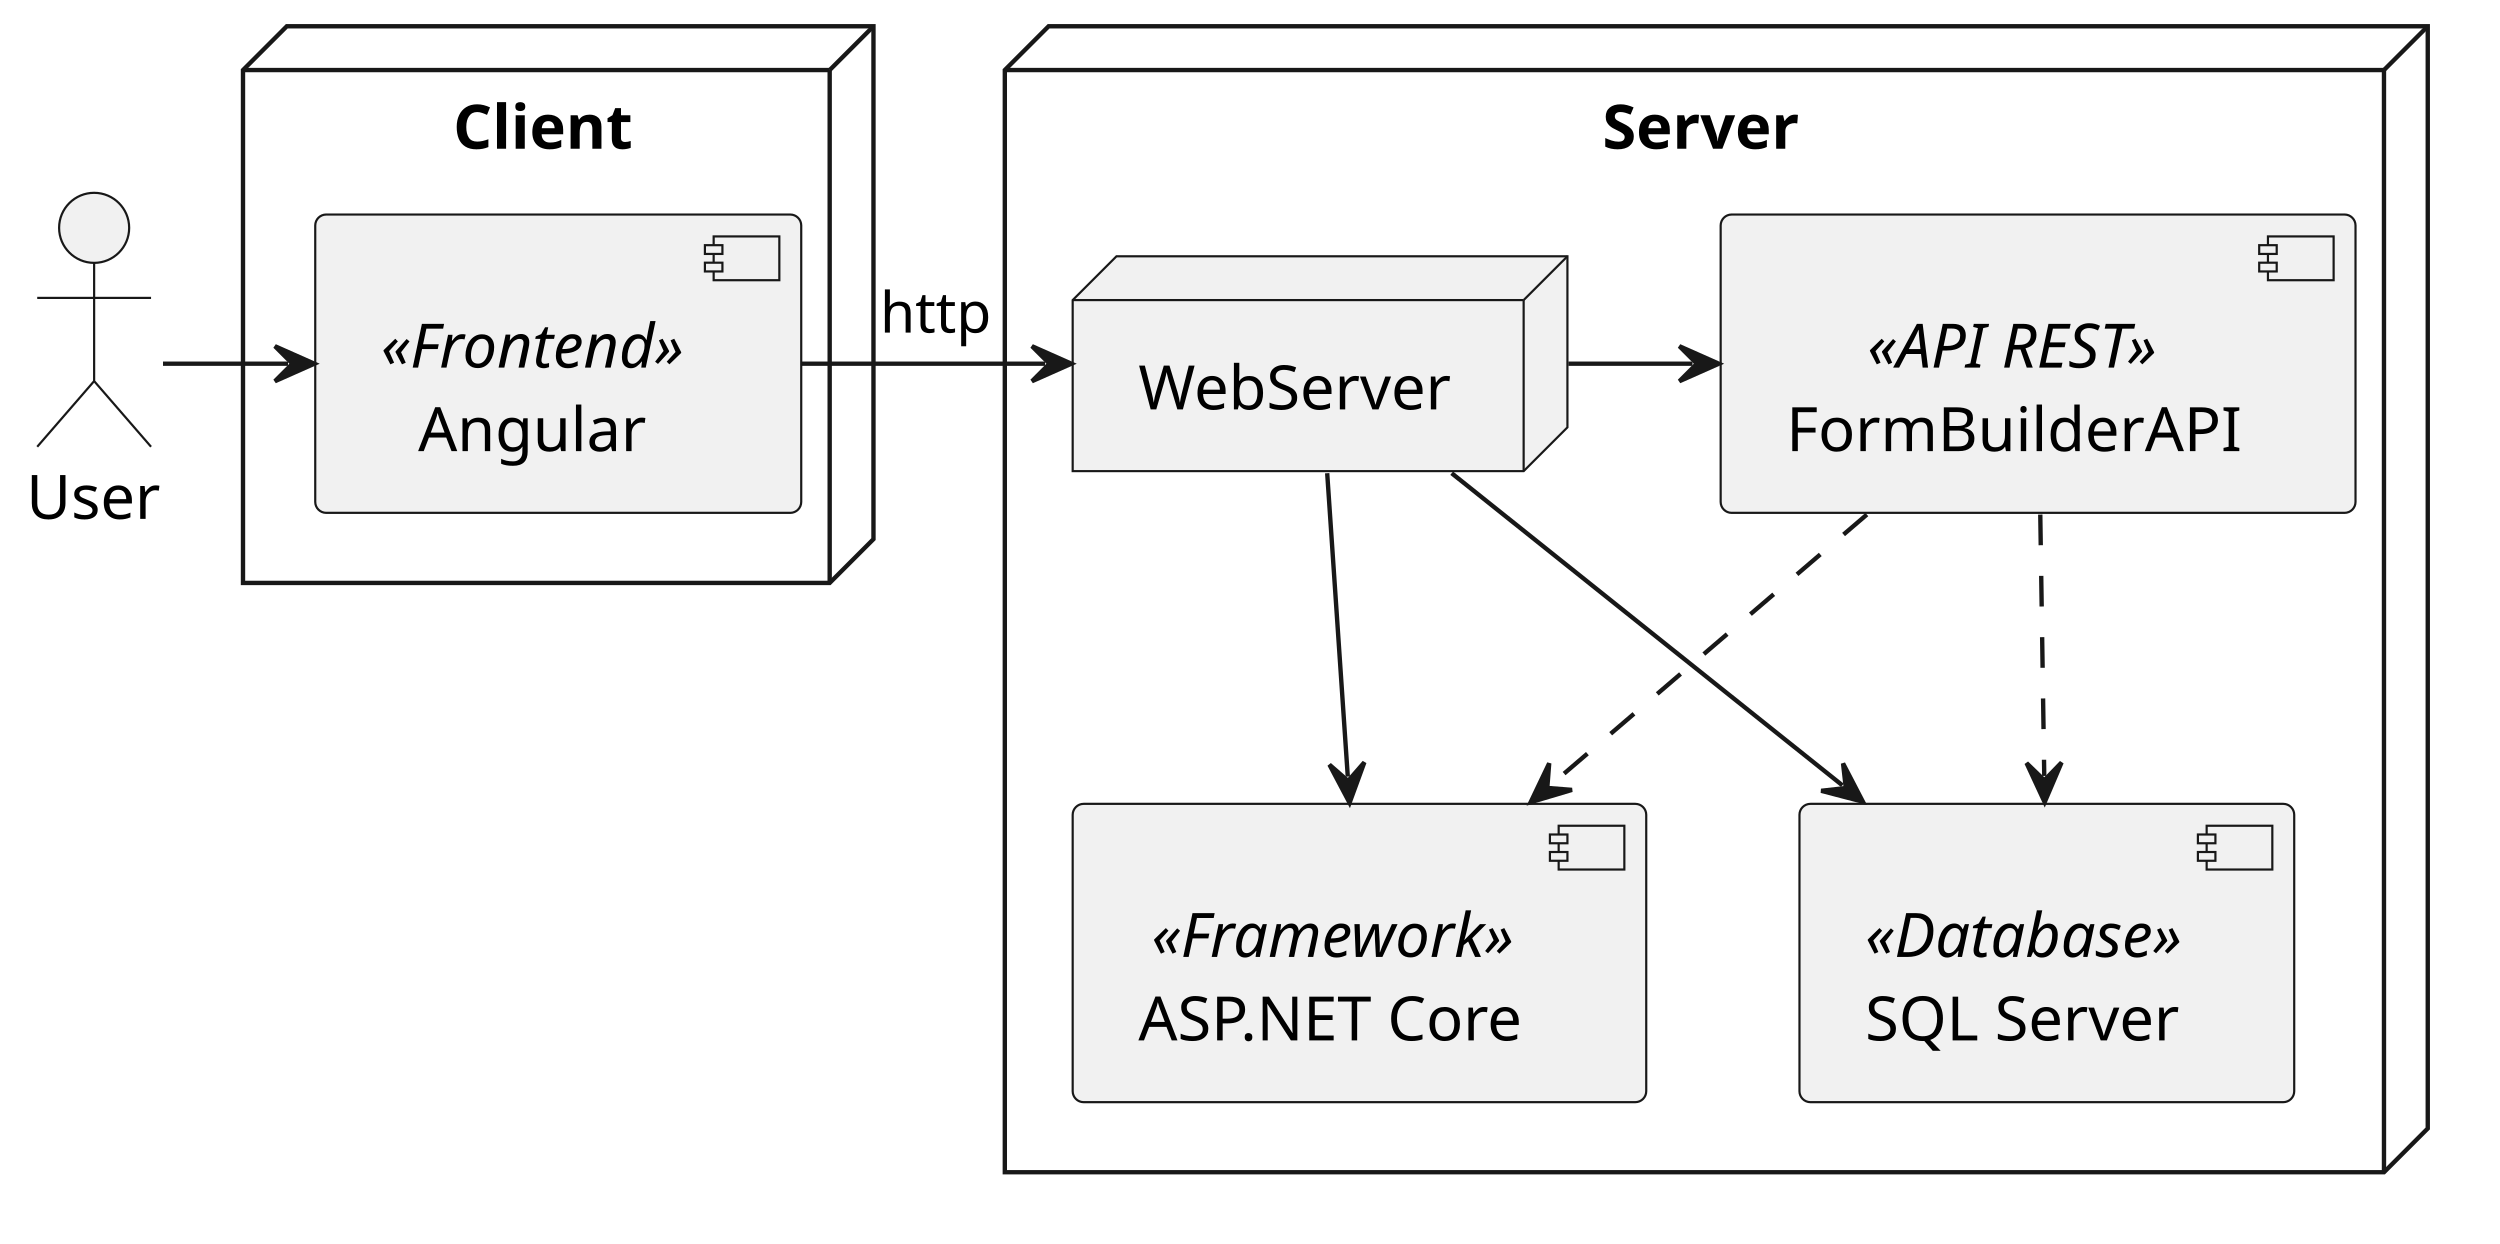
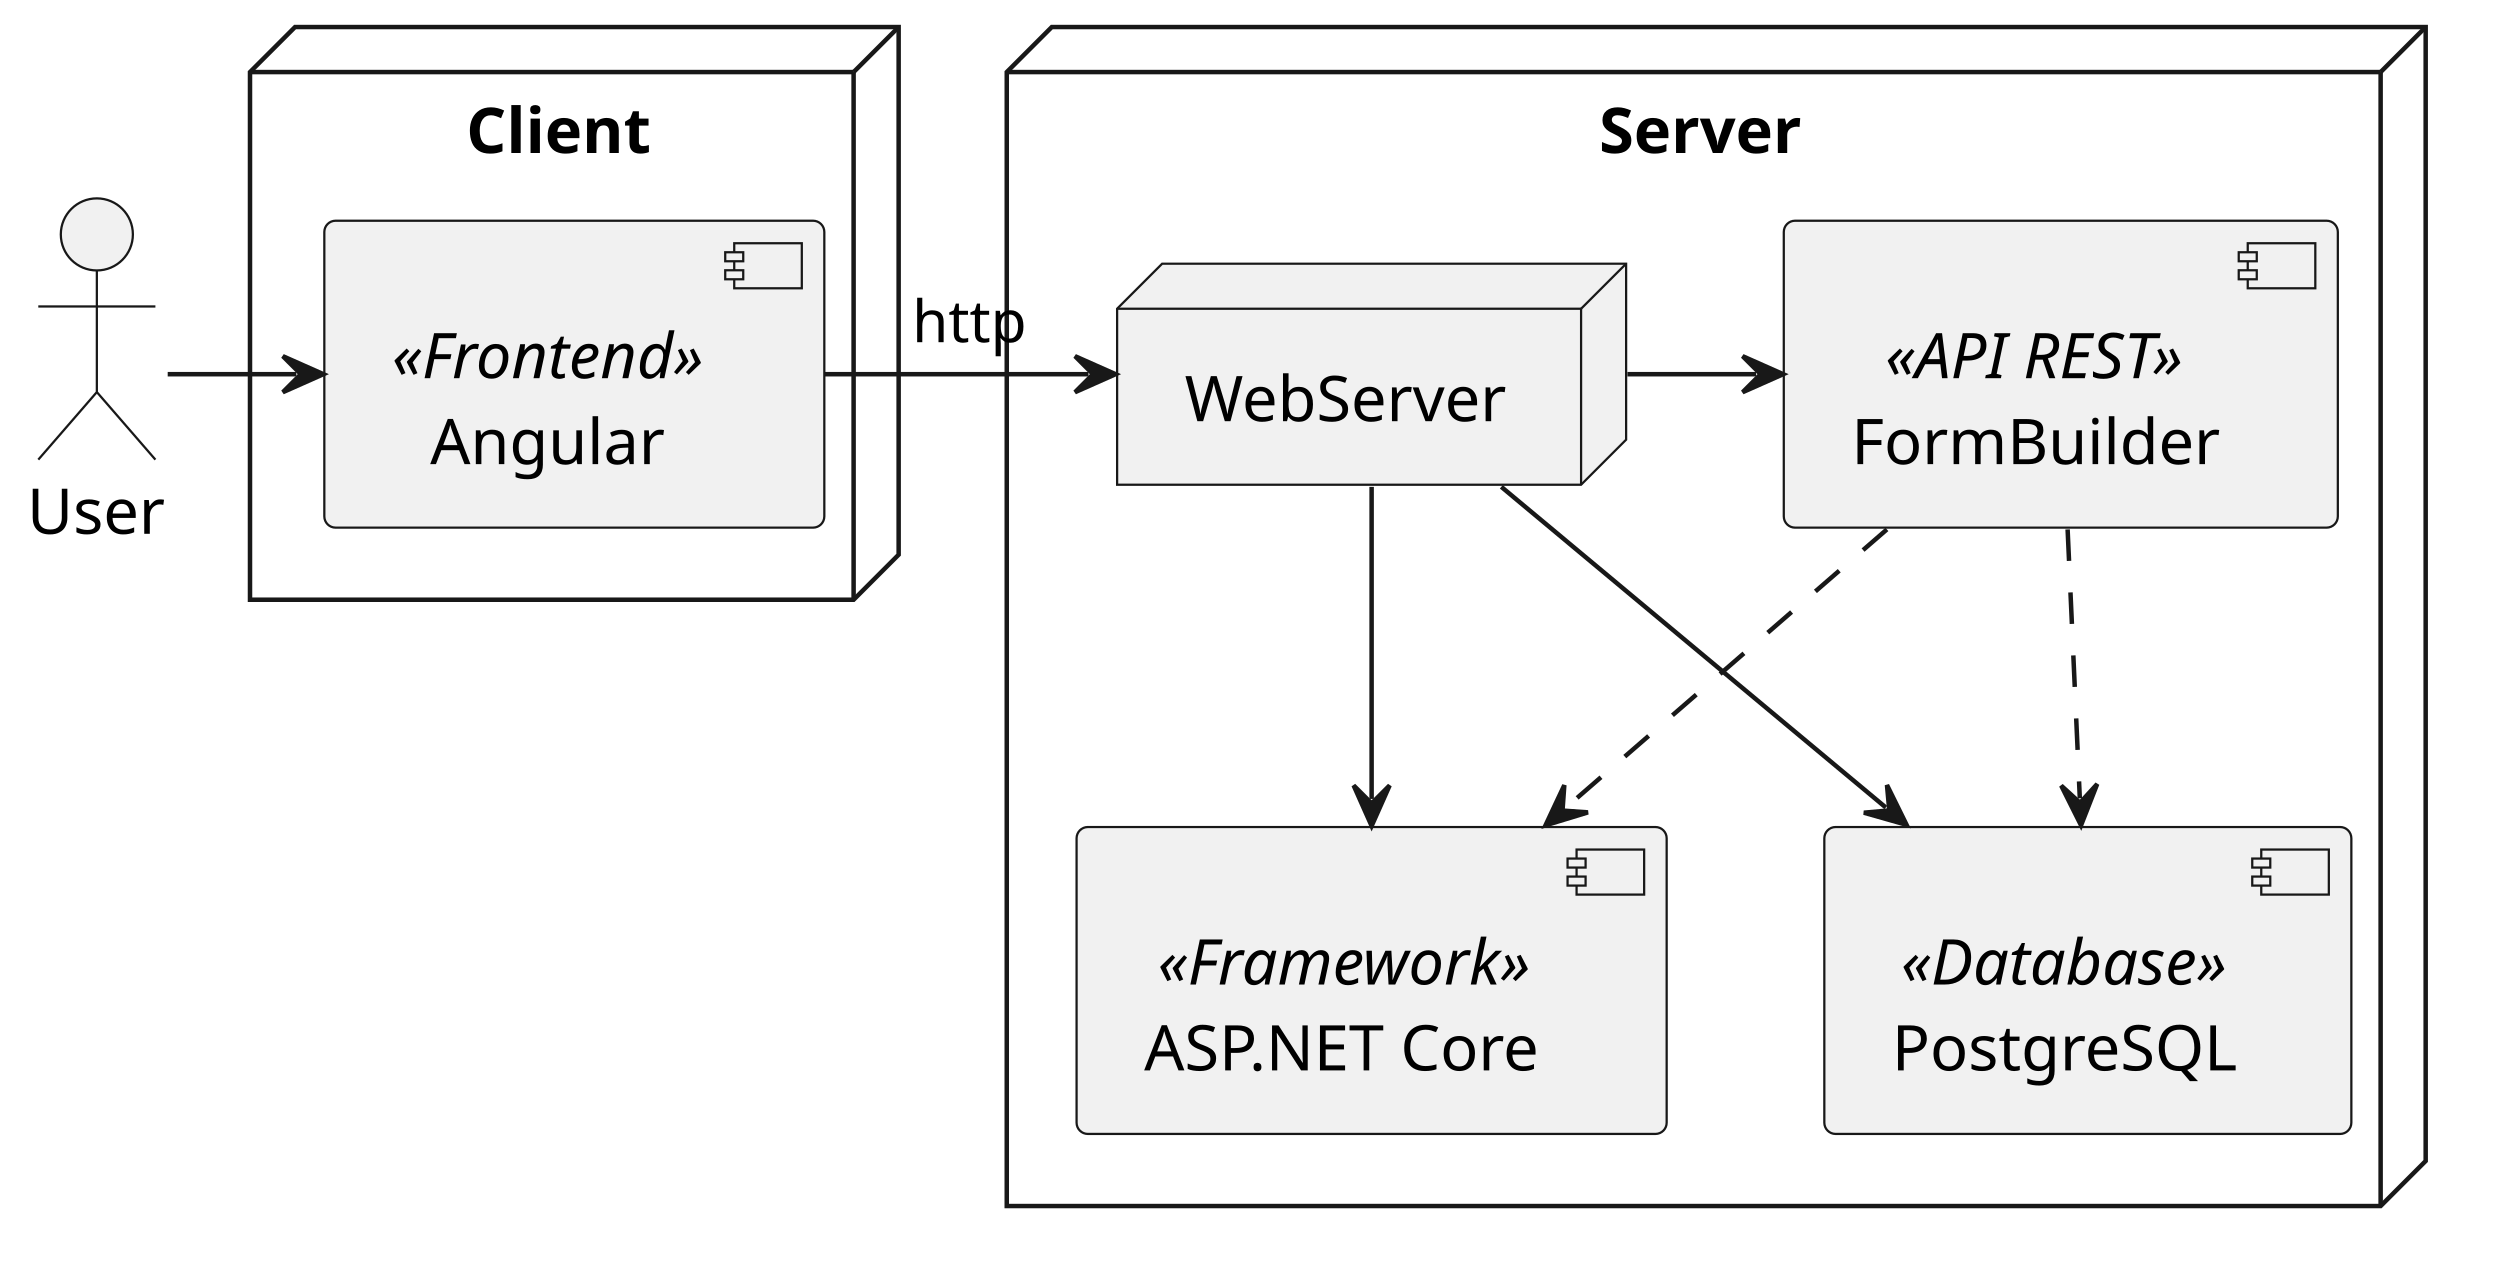
- <svg xmlns="http://www.w3.org/2000/svg" contentStyleType="text/css" height="284px" preserveAspectRatio="none" style="width:571px;height:284px;background:#FFFFFF;" version="1.1" viewBox="0 0 571 284" width="571px" zoomAndPan="magnify">
+ <svg xmlns="http://www.w3.org/2000/svg" contentStyleType="text/css" height="284px" preserveAspectRatio="none" style="width:555px;height:284px;background:#FFFFFF;" version="1.1" viewBox="0 0 555 284" width="555px" zoomAndPan="magnify">
  <defs />
  <g>
    <g id="cluster_Client">
      <polygon fill="none" points="55.5,16,65.5,6,199.5,6,199.5,123.14,189.5,133.14,55.5,133.14,55.5,16" style="stroke:#181818;stroke-width:1.0;" />
      <line style="stroke:#181818;stroke-width:1.0;" x1="189.5" x2="199.5" y1="16" y2="6" />
      <line style="stroke:#181818;stroke-width:1.0;" x1="55.5" x2="189.5" y1="16" y2="16" />
      <line style="stroke:#181818;stroke-width:1.0;" x1="189.5" x2="189.5" y1="16" y2="133.14" />
      <text fill="#000000" font-family="sans-serif" font-size="14" font-weight="bold" lengthAdjust="spacing" textLength="40" x="103.5" y="33.966">Client</text>
    </g>
    <g id="cluster_Server">
-       <polygon fill="none" points="229.5,16,239.5,6,554.5,6,554.5,257.74,544.5,267.74,229.5,267.74,229.5,16" style="stroke:#181818;stroke-width:1.0;" />
-       <line style="stroke:#181818;stroke-width:1.0;" x1="544.5" x2="554.5" y1="16" y2="6" />
-       <line style="stroke:#181818;stroke-width:1.0;" x1="229.5" x2="544.5" y1="16" y2="16" />
-       <line style="stroke:#181818;stroke-width:1.0;" x1="544.5" x2="544.5" y1="16" y2="267.74" />
-       <text fill="#000000" font-family="sans-serif" font-size="14" font-weight="bold" lengthAdjust="spacing" textLength="44" x="366" y="33.966">Server</text>
+       <polygon fill="none" points="223.5,16,233.5,6,538.5,6,538.5,257.74,528.5,267.74,223.5,267.74,223.5,16" style="stroke:#181818;stroke-width:1.0;" />
+       <line style="stroke:#181818;stroke-width:1.0;" x1="528.5" x2="538.5" y1="16" y2="6" />
+       <line style="stroke:#181818;stroke-width:1.0;" x1="223.5" x2="528.5" y1="16" y2="16" />
+       <line style="stroke:#181818;stroke-width:1.0;" x1="528.5" x2="528.5" y1="16" y2="267.74" />
+       <text fill="#000000" font-family="sans-serif" font-size="14" font-weight="bold" lengthAdjust="spacing" textLength="44" x="355" y="33.966">Server</text>
    </g>
    <g id="elem_Angular">
      <rect fill="#F1F1F1" height="68.136" rx="2.5" ry="2.5" style="stroke:#181818;stroke-width:0.5;" width="111" x="72" y="49" />
      <rect fill="#F1F1F1" height="10" style="stroke:#181818;stroke-width:0.5;" width="15" x="163" y="54" />
      <rect fill="#F1F1F1" height="2" style="stroke:#181818;stroke-width:0.5;" width="4" x="161" y="56" />
      <rect fill="#F1F1F1" height="2" style="stroke:#181818;stroke-width:0.5;" width="4" x="161" y="60" />
      <text fill="#000000" font-family="sans-serif" font-size="14" font-style="italic" lengthAdjust="spacing" textLength="71" x="87" y="83.966">«Frontend»</text>
      <text fill="#000000" font-family="sans-serif" font-size="14" lengthAdjust="spacing" textLength="54" x="95.5" y="103.034">Angular</text>
    </g>
    <g id="elem_WebServer">
-       <polygon fill="#F1F1F1" points="245,68.54,255,58.54,358,58.54,358,97.608,348,107.608,245,107.608,245,68.54" style="stroke:#181818;stroke-width:0.5;" />
-       <line style="stroke:#181818;stroke-width:0.5;" x1="348" x2="358" y1="68.54" y2="58.54" />
-       <line style="stroke:#181818;stroke-width:0.5;" x1="245" x2="348" y1="68.54" y2="68.54" />
-       <line style="stroke:#181818;stroke-width:0.5;" x1="348" x2="348" y1="68.54" y2="107.608" />
-       <text fill="#000000" font-family="sans-serif" font-size="14" lengthAdjust="spacing" textLength="73" x="260" y="93.506">WebServer</text>
+       <polygon fill="#F1F1F1" points="248,68.54,258,58.54,361,58.54,361,97.608,351,107.608,248,107.608,248,68.54" style="stroke:#181818;stroke-width:0.5;" />
+       <line style="stroke:#181818;stroke-width:0.5;" x1="351" x2="361" y1="68.54" y2="58.54" />
+       <line style="stroke:#181818;stroke-width:0.5;" x1="248" x2="351" y1="68.54" y2="68.54" />
+       <line style="stroke:#181818;stroke-width:0.5;" x1="351" x2="351" y1="68.54" y2="107.608" />
+       <text fill="#000000" font-family="sans-serif" font-size="14" lengthAdjust="spacing" textLength="73" x="263" y="93.506">WebServer</text>
    </g>
-     <g id="elem_FormBuilderAPI">
-       <rect fill="#F1F1F1" height="68.136" rx="2.5" ry="2.5" style="stroke:#181818;stroke-width:0.5;" width="145" x="393" y="49" />
-       <rect fill="#F1F1F1" height="10" style="stroke:#181818;stroke-width:0.5;" width="15" x="518" y="54" />
-       <rect fill="#F1F1F1" height="2" style="stroke:#181818;stroke-width:0.5;" width="4" x="516" y="56" />
-       <rect fill="#F1F1F1" height="2" style="stroke:#181818;stroke-width:0.5;" width="4" x="516" y="60" />
-       <text fill="#000000" font-family="sans-serif" font-size="14" font-style="italic" lengthAdjust="spacing" textLength="68" x="426.5" y="83.966">«API REST»</text>
-       <text fill="#000000" font-family="sans-serif" font-size="14" lengthAdjust="spacing" textLength="105" x="408" y="103.034">FormBuilderAPI</text>
+     <g id="elem_FormBuilder">
+       <rect fill="#F1F1F1" height="68.136" rx="2.5" ry="2.5" style="stroke:#181818;stroke-width:0.5;" width="123" x="396" y="49" />
+       <rect fill="#F1F1F1" height="10" style="stroke:#181818;stroke-width:0.5;" width="15" x="499" y="54" />
+       <rect fill="#F1F1F1" height="2" style="stroke:#181818;stroke-width:0.5;" width="4" x="497" y="56" />
+       <rect fill="#F1F1F1" height="2" style="stroke:#181818;stroke-width:0.5;" width="4" x="497" y="60" />
+       <text fill="#000000" font-family="sans-serif" font-size="14" font-style="italic" lengthAdjust="spacing" textLength="68" x="418.5" y="83.966">«API REST»</text>
+       <text fill="#000000" font-family="sans-serif" font-size="14" lengthAdjust="spacing" textLength="83" x="411" y="103.034">FormBuilder</text>
    </g>
    <g id="elem_ASP.NET Core">
-       <rect fill="#F1F1F1" height="68.136" rx="2.5" ry="2.5" style="stroke:#181818;stroke-width:0.5;" width="131" x="245" y="183.6" />
-       <rect fill="#F1F1F1" height="10" style="stroke:#181818;stroke-width:0.5;" width="15" x="356" y="188.6" />
-       <rect fill="#F1F1F1" height="2" style="stroke:#181818;stroke-width:0.5;" width="4" x="354" y="190.6" />
-       <rect fill="#F1F1F1" height="2" style="stroke:#181818;stroke-width:0.5;" width="4" x="354" y="194.6" />
-       <text fill="#000000" font-family="sans-serif" font-size="14" font-style="italic" lengthAdjust="spacing" textLength="85" x="263" y="218.566">«Framework»</text>
-       <text fill="#000000" font-family="sans-serif" font-size="14" lengthAdjust="spacing" textLength="91" x="260" y="237.634">ASP.NET Core</text>
+       <rect fill="#F1F1F1" height="68.136" rx="2.5" ry="2.5" style="stroke:#181818;stroke-width:0.5;" width="131" x="239" y="183.6" />
+       <rect fill="#F1F1F1" height="10" style="stroke:#181818;stroke-width:0.5;" width="15" x="350" y="188.6" />
+       <rect fill="#F1F1F1" height="2" style="stroke:#181818;stroke-width:0.5;" width="4" x="348" y="190.6" />
+       <rect fill="#F1F1F1" height="2" style="stroke:#181818;stroke-width:0.5;" width="4" x="348" y="194.6" />
+       <text fill="#000000" font-family="sans-serif" font-size="14" font-style="italic" lengthAdjust="spacing" textLength="85" x="257" y="218.566">«Framework»</text>
+       <text fill="#000000" font-family="sans-serif" font-size="14" lengthAdjust="spacing" textLength="91" x="254" y="237.634">ASP.NET Core</text>
    </g>
-     <g id="elem_SQL Server">
-       <rect fill="#F1F1F1" height="68.136" rx="2.5" ry="2.5" style="stroke:#181818;stroke-width:0.5;" width="113" x="411" y="183.6" />
-       <rect fill="#F1F1F1" height="10" style="stroke:#181818;stroke-width:0.5;" width="15" x="504" y="188.6" />
-       <rect fill="#F1F1F1" height="2" style="stroke:#181818;stroke-width:0.5;" width="4" x="502" y="190.6" />
-       <rect fill="#F1F1F1" height="2" style="stroke:#181818;stroke-width:0.5;" width="4" x="502" y="194.6" />
-       <text fill="#000000" font-family="sans-serif" font-size="14" font-style="italic" lengthAdjust="spacing" textLength="73" x="426" y="218.566">«Database»</text>
-       <text fill="#000000" font-family="sans-serif" font-size="14" lengthAdjust="spacing" textLength="73" x="426" y="237.634">SQL Server</text>
+     <g id="elem_PostgreSQL">
+       <rect fill="#F1F1F1" height="68.136" rx="2.5" ry="2.5" style="stroke:#181818;stroke-width:0.5;" width="117" x="405" y="183.6" />
+       <rect fill="#F1F1F1" height="10" style="stroke:#181818;stroke-width:0.5;" width="15" x="502" y="188.6" />
+       <rect fill="#F1F1F1" height="2" style="stroke:#181818;stroke-width:0.5;" width="4" x="500" y="190.6" />
+       <rect fill="#F1F1F1" height="2" style="stroke:#181818;stroke-width:0.5;" width="4" x="500" y="194.6" />
+       <text fill="#000000" font-family="sans-serif" font-size="14" font-style="italic" lengthAdjust="spacing" textLength="73" x="422" y="218.566">«Database»</text>
+       <text fill="#000000" font-family="sans-serif" font-size="14" lengthAdjust="spacing" textLength="77" x="420" y="237.634">PostgreSQL</text>
    </g>
    <g id="elem_User">
      <ellipse cx="21.5" cy="52.04" fill="#F1F1F1" rx="8" ry="8" style="stroke:#181818;stroke-width:0.5;" />
      <path d="M21.5,60.04 L21.5,87.04 M8.5,68.04 L34.5,68.04 M21.5,87.04 L8.5,102.04 M21.5,87.04 L34.5,102.04 " fill="none" style="stroke:#181818;stroke-width:0.5;" />
      <text fill="#000000" font-family="sans-serif" font-size="14" lengthAdjust="spacing" textLength="31" x="6" y="118.506">User</text>
    </g>
    <g id="link_User_Angular">
      <path d="M37.23,83.07 C48.75,83.07 54.27,83.07 65.79,83.07 " fill="none" id="User-to-Angular" style="stroke:#181818;stroke-width:1.0;" />
      <polygon fill="#181818" points="71.79,83.07,62.79,79.07,66.79,83.07,62.79,87.07,71.79,83.07" style="stroke:#181818;stroke-width:1.0;" />
    </g>
    <g id="link_Angular_WebServer">
-       <path d="M183.03,83.07 C202.73,83.07 218.9,83.07 238.7,83.07 " fill="none" id="Angular-to-WebServer" style="stroke:#181818;stroke-width:1.0;" />
-       <polygon fill="#181818" points="244.7,83.07,235.7,79.07,239.7,83.07,235.7,87.07,244.7,83.07" style="stroke:#181818;stroke-width:1.0;" />
-       <text fill="#000000" font-family="sans-serif" font-size="13" lengthAdjust="spacing" textLength="26" x="201" y="75.967">http</text>
+       <path d="M183.02,83.07 C203.6,83.07 220.96,83.07 241.65,83.07 " fill="none" id="Angular-to-WebServer" style="stroke:#181818;stroke-width:1.0;" />
+       <polygon fill="#181818" points="247.65,83.07,238.65,79.07,242.65,83.07,238.65,87.07,247.65,83.07" style="stroke:#181818;stroke-width:1.0;" />
+       <text fill="#000000" font-family="sans-serif" font-size="13" lengthAdjust="spacing" textLength="26" x="202.5" y="75.967">http</text>
    </g>
-     <g id="link_WebServer_FormBuilderAPI">
-       <path d="M358.2,83.07 C369.65,83.07 375.11,83.07 386.57,83.07 " fill="none" id="WebServer-to-FormBuilderAPI" style="stroke:#181818;stroke-width:1.0;" />
-       <polygon fill="#181818" points="392.57,83.07,383.57,79.07,387.57,83.07,383.57,87.07,392.57,83.07" style="stroke:#181818;stroke-width:1.0;" />
+     <g id="link_WebServer_FormBuilder">
+       <path d="M361.28,83.07 C372.8,83.07 378.33,83.07 389.86,83.07 " fill="none" id="WebServer-to-FormBuilder" style="stroke:#181818;stroke-width:1.0;" />
+       <polygon fill="#181818" points="395.86,83.07,386.86,79.07,390.86,83.07,386.86,87.07,395.86,83.07" style="stroke:#181818;stroke-width:1.0;" />
    </g>
-     <g id="link_FormBuilderAPI_ASP.NET Core">
-       <path d="M426.39,117.53 C402.89,137.63 377.66,159.22 354.16,179.32 " fill="none" id="FormBuilderAPI-to-ASP.NET Core" style="stroke:#181818;stroke-width:1.0;stroke-dasharray:7.0,7.0;" />
-       <polygon fill="#181818" points="349.6,183.22,359.039,180.41,353.4,179.97,353.839,174.33,349.6,183.22" style="stroke:#181818;stroke-width:1.0;" />
+     <g id="link_FormBuilder_ASP.NET Core">
+       <path d="M418.89,117.53 C395.7,137.63 370.824,159.19 347.634,179.29 " fill="none" id="FormBuilder-to-ASP.NET Core" style="stroke:#181818;stroke-width:1.0;stroke-dasharray:7.0,7.0;" />
+       <polygon fill="#181818" points="343.1,183.22,352.521,180.348,346.878,179.945,347.281,174.303,343.1,183.22" style="stroke:#181818;stroke-width:1.0;" />
    </g>
-     <g id="link_FormBuilderAPI_SQL Server">
-       <path d="M466,117.53 C466.31,137.63 466.598,157.121 466.908,177.221 " fill="none" id="FormBuilderAPI-to-SQL Server" style="stroke:#181818;stroke-width:1.0;stroke-dasharray:7.0,7.0;" />
-       <polygon fill="#181818" points="467,183.22,470.861,174.159,466.923,178.221,462.862,174.283,467,183.22" style="stroke:#181818;stroke-width:1.0;" />
+     <g id="link_FormBuilder_PostgreSQL">
+       <path d="M459.01,117.53 C459.92,137.63 460.809,157.126 461.719,177.226 " fill="none" id="FormBuilder-to-PostgreSQL" style="stroke:#181818;stroke-width:1.0;stroke-dasharray:7.0,7.0;" />
+       <polygon fill="#181818" points="461.99,183.22,465.579,174.048,461.764,178.225,457.587,174.41,461.99,183.22" style="stroke:#181818;stroke-width:1.0;" />
    </g>
-     <g id="link_WebServer_SQL Server">
-       <path d="M331.56,108.08 C357.82,129.06 391.512,155.976 420.801,179.366 " fill="none" id="WebServer-to-SQL Server" style="stroke:#181818;stroke-width:1.0;" />
-       <polygon fill="#181818" points="425.49,183.11,420.953,174.368,421.583,179.99,415.961,180.62,425.49,183.11" style="stroke:#181818;stroke-width:1.0;" />
+     <g id="link_WebServer_PostgreSQL">
+       <path d="M333.29,108.08 C358.44,129.06 390.591,155.878 418.651,179.268 " fill="none" id="WebServer-to-PostgreSQL" style="stroke:#181818;stroke-width:1.0;" />
+       <polygon fill="#181818" points="423.26,183.11,418.908,174.275,419.419,179.909,413.786,180.42,423.26,183.11" style="stroke:#181818;stroke-width:1.0;" />
    </g>
    <g id="link_WebServer_ASP.NET Core">
-       <path d="M303.13,108.08 C304.56,129.13 306.244,153.944 307.834,177.374 " fill="none" id="WebServer-to-ASP.NET Core" style="stroke:#181818;stroke-width:1.0;" />
-       <polygon fill="#181818" points="308.24,183.36,311.622,174.11,307.901,178.371,303.64,174.651,308.24,183.36" style="stroke:#181818;stroke-width:1.0;" />
+       <path d="M304.5,108.08 C304.5,129.13 304.5,153.93 304.5,177.36 " fill="none" id="WebServer-to-ASP.NET Core" style="stroke:#181818;stroke-width:1.0;" />
+       <polygon fill="#181818" points="304.5,183.36,308.5,174.36,304.5,178.36,300.5,174.36,304.5,183.36" style="stroke:#181818;stroke-width:1.0;" />
    </g>
  </g>
</svg>
